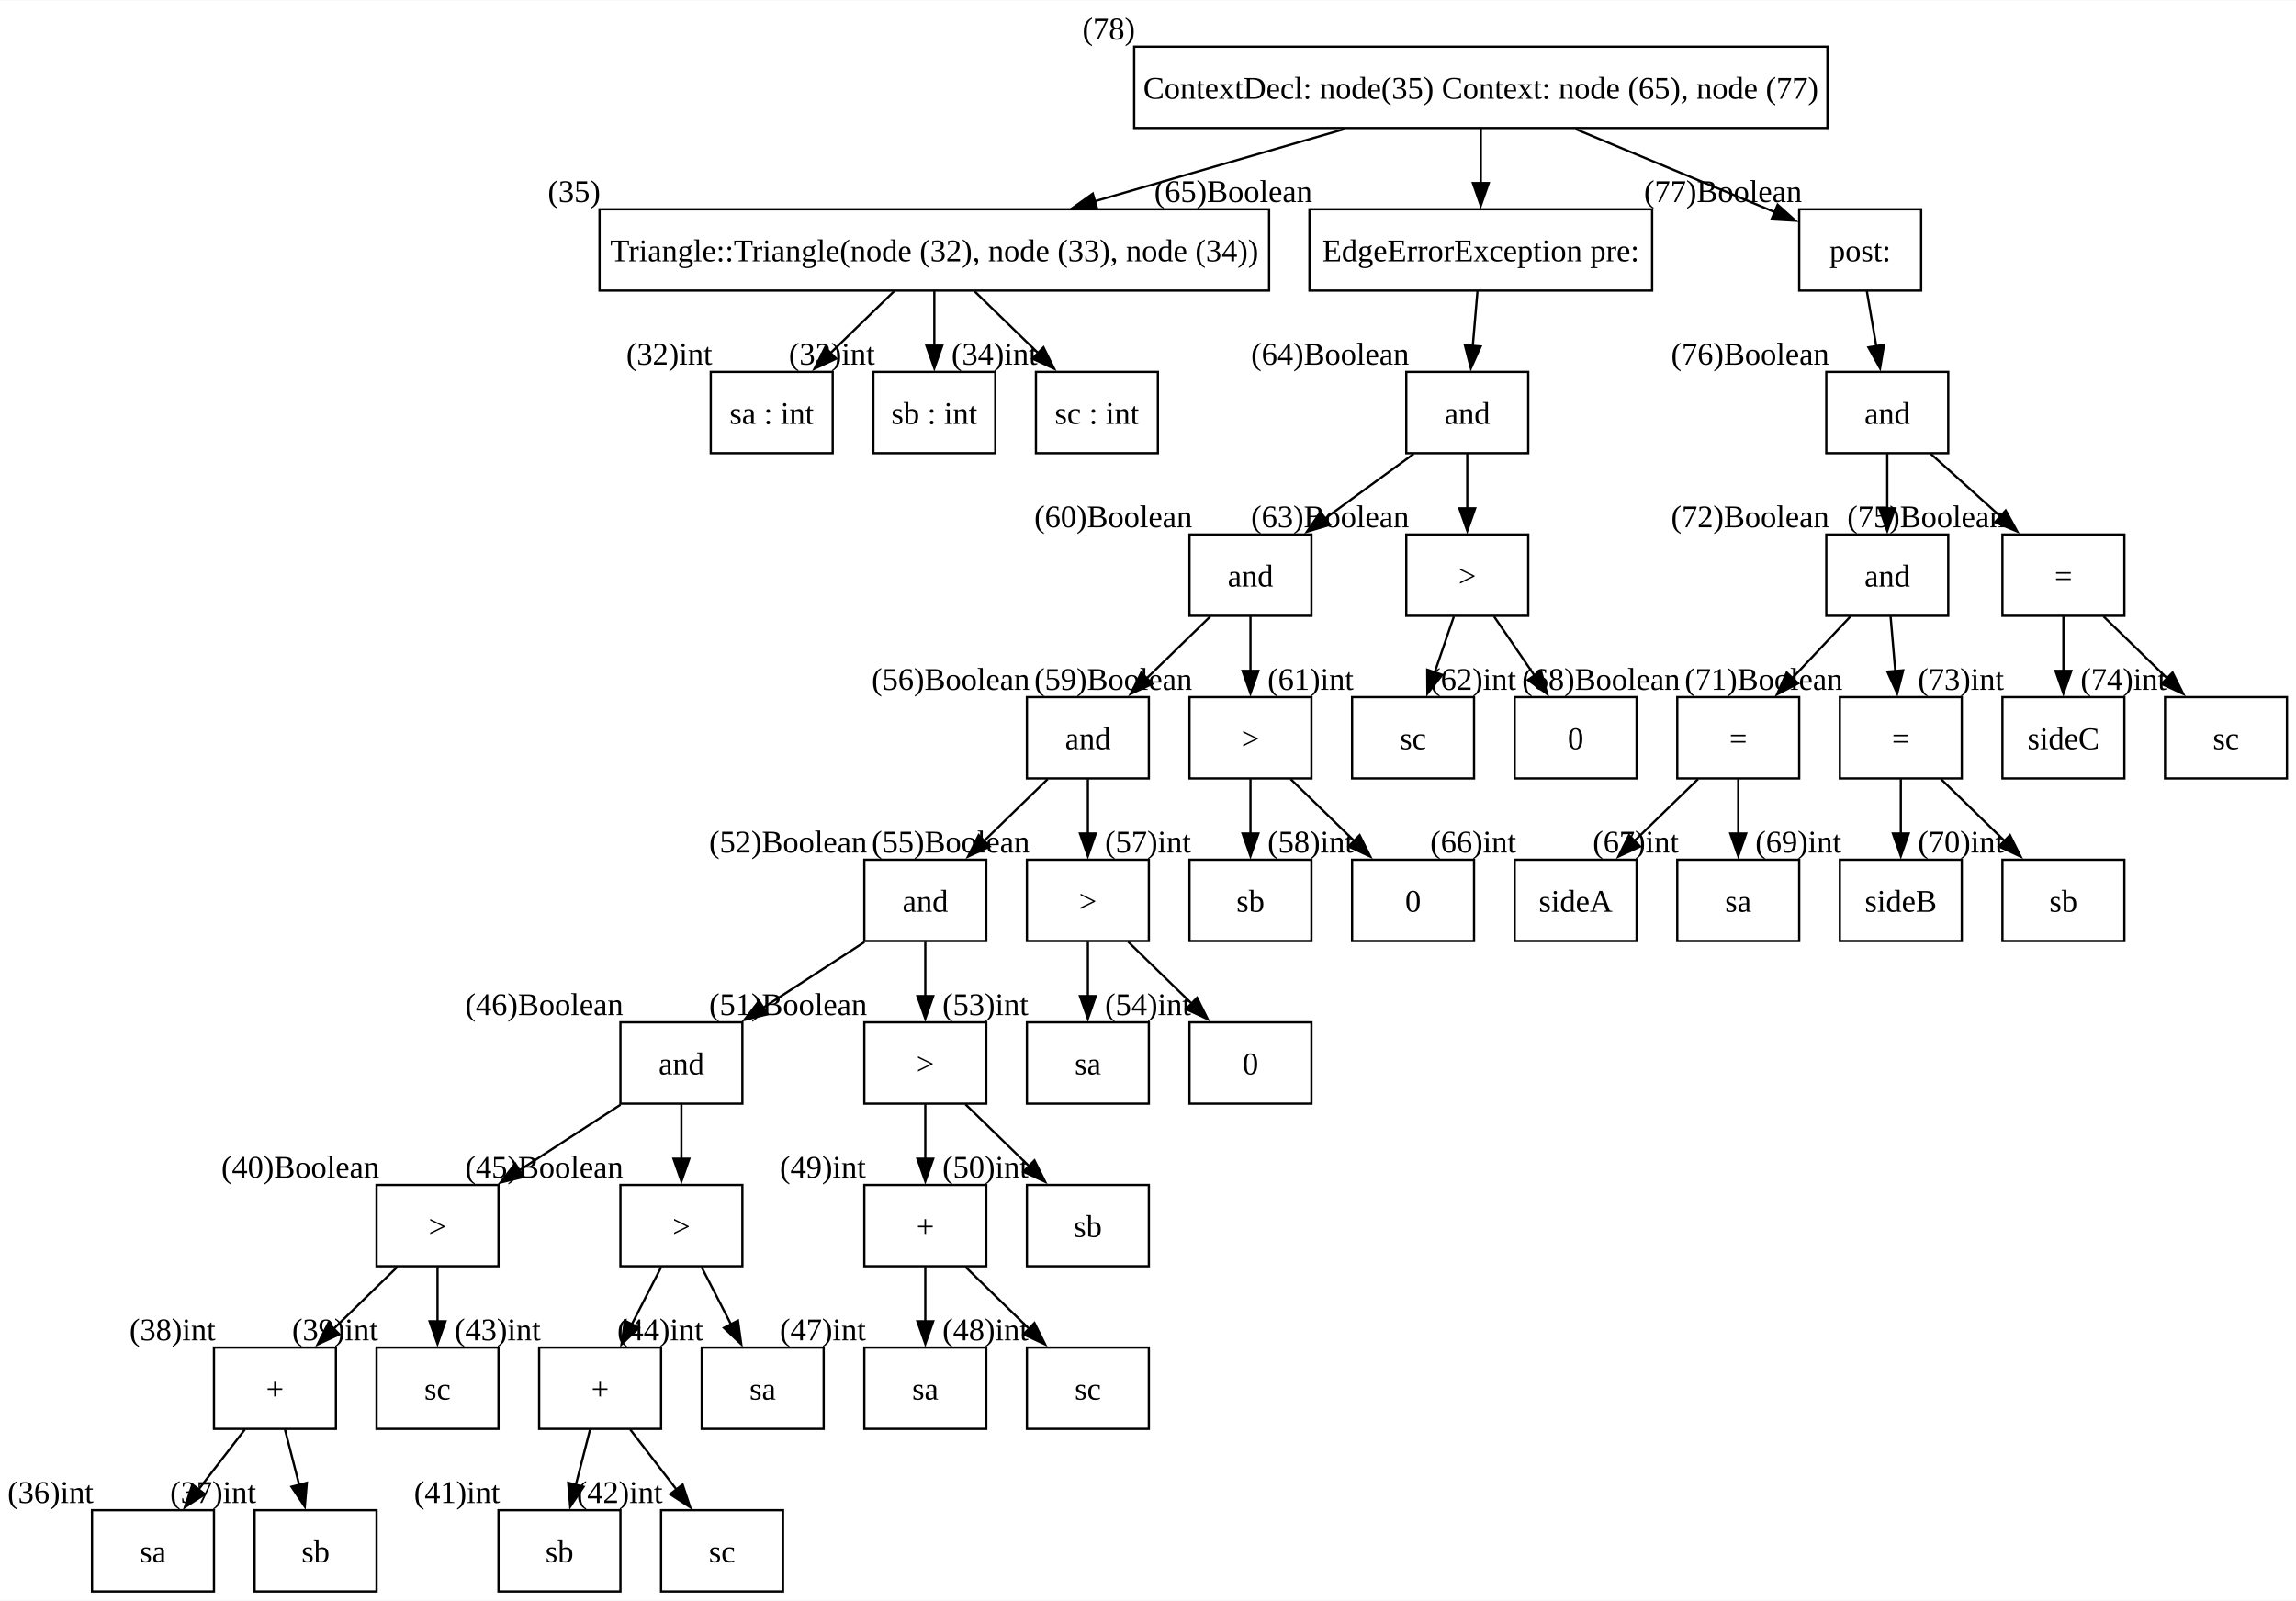
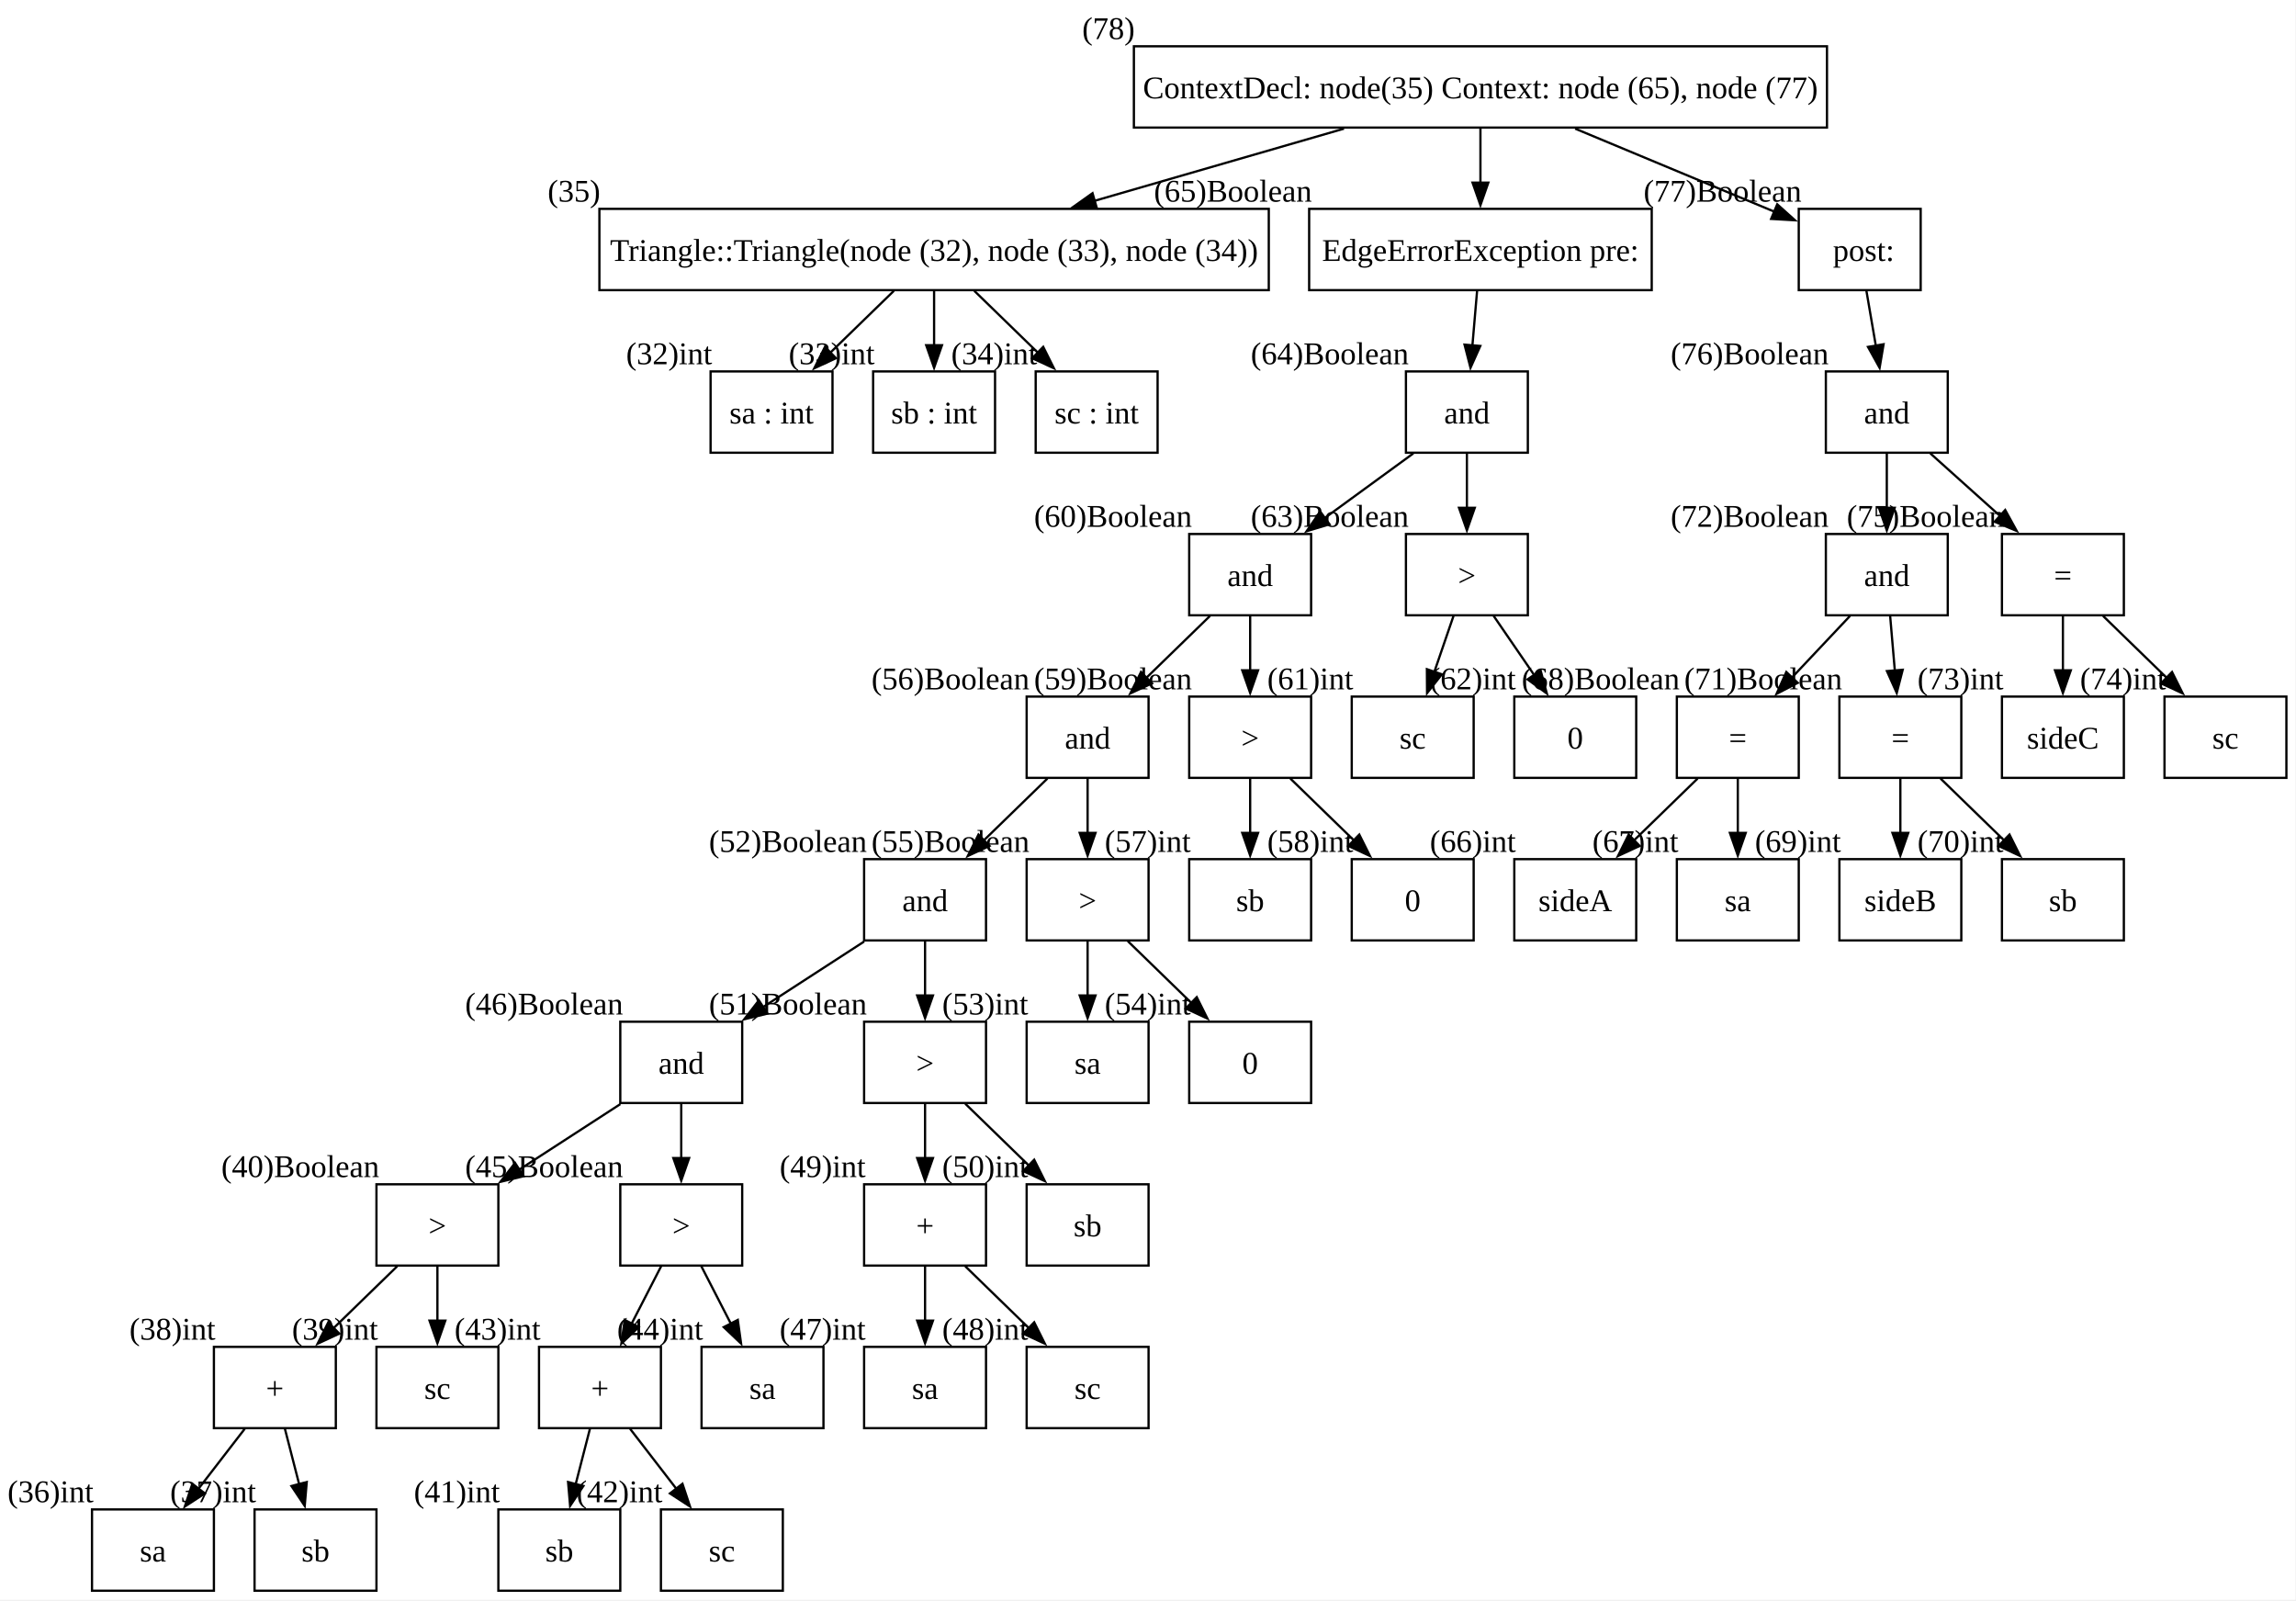
- <svg xmlns="http://www.w3.org/2000/svg" width="1017pt" height="709pt" viewBox="0.00 0.00 1016.75 708.50">
+ <svg xmlns="http://www.w3.org/2000/svg" width="1017pt" height="709pt" viewBox="0.00 0.00 1017.00 709.00">
  <g id="graph0" class="graph" transform="scale(1 1) rotate(0) translate(4 704.5)">
    <polygon fill="white" stroke="none" points="-4,4 -4,-704.5 1012.75,-704.5 1012.75,4 -4,4" />
    <g id="node1" class="node">
      <polygon fill="none" stroke="black" points="805.25,-684 498.25,-684 498.25,-648 805.25,-648 805.25,-684" />
-       <text text-anchor="middle" x="651.75" y="-660.95" font-family="Times New Roman,serif" font-size="14.00">ContextDecl: node(35) Context: node (65), node (77)</text>
-       <text text-anchor="middle" x="487" y="-687.2" font-family="Times New Roman,serif" font-size="14.00">(78)</text>
+       <text xml:space="preserve" text-anchor="middle" x="651.75" y="-660.95" font-family="Times New Roman,serif" font-size="14.00">ContextDecl: node(35) Context: node (65), node (77)</text>
+       <text xml:space="preserve" text-anchor="middle" x="487" y="-687.2" font-family="Times New Roman,serif" font-size="14.00">(78)</text>
    </g>
    <g id="node2" class="node">
      <polygon fill="none" stroke="black" points="558,-612 261.5,-612 261.5,-576 558,-576 558,-612" />
-       <text text-anchor="middle" x="409.75" y="-588.95" font-family="Times New Roman,serif" font-size="14.00">Triangle::Triangle(node (32), node (33), node (34))</text>
-       <text text-anchor="middle" x="250.25" y="-615.2" font-family="Times New Roman,serif" font-size="14.00">(35)</text>
+       <text xml:space="preserve" text-anchor="middle" x="409.75" y="-588.95" font-family="Times New Roman,serif" font-size="14.00">Triangle::Triangle(node (32), node (33), node (34))</text>
+       <text xml:space="preserve" text-anchor="middle" x="250.25" y="-615.2" font-family="Times New Roman,serif" font-size="14.00">(35)</text>
    </g>
    <g id="edge1" class="edge">
      <path fill="none" stroke="black" d="M591.31,-647.52C557.69,-637.79 515.66,-625.64 480.51,-615.47" />
      <polygon fill="black" stroke="black" points="481.87,-612.22 471.29,-612.8 479.93,-618.94 481.87,-612.22" />
    </g>
    <g id="node3" class="node">
      <polygon fill="none" stroke="black" points="727.62,-612 575.88,-612 575.88,-576 727.62,-576 727.62,-612" />
-       <text text-anchor="middle" x="651.75" y="-588.95" font-family="Times New Roman,serif" font-size="14.00">EdgeErrorException pre:</text>
-       <text text-anchor="middle" x="542.12" y="-615.2" font-family="Times New Roman,serif" font-size="14.00">(65)Boolean</text>
+       <text xml:space="preserve" text-anchor="middle" x="651.75" y="-588.95" font-family="Times New Roman,serif" font-size="14.00">EdgeErrorException pre:</text>
+       <text xml:space="preserve" text-anchor="middle" x="542.12" y="-615.2" font-family="Times New Roman,serif" font-size="14.00">(65)Boolean</text>
    </g>
    <g id="edge2" class="edge">
      <path fill="none" stroke="black" d="M651.75,-647.7C651.75,-640.41 651.75,-631.73 651.75,-623.54" />
      <polygon fill="black" stroke="black" points="655.25,-623.62 651.75,-613.62 648.25,-623.62 655.25,-623.62" />
    </g>
    <g id="node4" class="node">
      <polygon fill="none" stroke="black" points="846.75,-612 792.75,-612 792.75,-576 846.75,-576 846.75,-612" />
-       <text text-anchor="middle" x="819.75" y="-588.95" font-family="Times New Roman,serif" font-size="14.00"> post:</text>
-       <text text-anchor="middle" x="759" y="-615.2" font-family="Times New Roman,serif" font-size="14.00">(77)Boolean</text>
+       <text xml:space="preserve" text-anchor="middle" x="819.75" y="-588.95" font-family="Times New Roman,serif" font-size="14.00"> post:</text>
+       <text xml:space="preserve" text-anchor="middle" x="759" y="-615.2" font-family="Times New Roman,serif" font-size="14.00">(77)Boolean</text>
    </g>
    <g id="edge3" class="edge">
      <path fill="none" stroke="black" d="M693.71,-647.52C720.87,-636.2 755.94,-621.59 782.19,-610.65" />
      <polygon fill="black" stroke="black" points="783.21,-614.02 791.09,-606.94 780.51,-607.56 783.21,-614.02" />
    </g>
    <g id="node5" class="node">
      <polygon fill="none" stroke="black" points="364.75,-540 310.75,-540 310.75,-504 364.75,-504 364.75,-540" />
-       <text text-anchor="middle" x="337.75" y="-516.95" font-family="Times New Roman,serif" font-size="14.00">sa : int</text>
-       <text text-anchor="middle" x="292.38" y="-543.2" font-family="Times New Roman,serif" font-size="14.00">(32)int</text>
+       <text xml:space="preserve" text-anchor="middle" x="337.75" y="-516.95" font-family="Times New Roman,serif" font-size="14.00">sa : int</text>
+       <text xml:space="preserve" text-anchor="middle" x="292.38" y="-543.2" font-family="Times New Roman,serif" font-size="14.00">(32)int</text>
    </g>
    <g id="edge4" class="edge">
      <path fill="none" stroke="black" d="M391.95,-575.7C383.47,-567.45 373.16,-557.43 363.82,-548.35" />
      <polygon fill="black" stroke="black" points="366.29,-545.86 356.68,-541.4 361.41,-550.88 366.29,-545.86" />
    </g>
    <g id="node6" class="node">
      <polygon fill="none" stroke="black" points="436.75,-540 382.75,-540 382.75,-504 436.75,-504 436.75,-540" />
-       <text text-anchor="middle" x="409.75" y="-516.95" font-family="Times New Roman,serif" font-size="14.00">sb : int</text>
-       <text text-anchor="middle" x="364.38" y="-543.2" font-family="Times New Roman,serif" font-size="14.00">(33)int</text>
+       <text xml:space="preserve" text-anchor="middle" x="409.75" y="-516.95" font-family="Times New Roman,serif" font-size="14.00">sb : int</text>
+       <text xml:space="preserve" text-anchor="middle" x="364.38" y="-543.2" font-family="Times New Roman,serif" font-size="14.00">(33)int</text>
    </g>
    <g id="edge5" class="edge">
      <path fill="none" stroke="black" d="M409.75,-575.7C409.75,-568.41 409.75,-559.73 409.75,-551.54" />
      <polygon fill="black" stroke="black" points="413.25,-551.62 409.75,-541.62 406.25,-551.62 413.25,-551.62" />
    </g>
    <g id="node7" class="node">
      <polygon fill="none" stroke="black" points="508.75,-540 454.75,-540 454.75,-504 508.75,-504 508.75,-540" />
-       <text text-anchor="middle" x="481.75" y="-516.95" font-family="Times New Roman,serif" font-size="14.00">sc : int</text>
-       <text text-anchor="middle" x="436.38" y="-543.2" font-family="Times New Roman,serif" font-size="14.00">(34)int</text>
+       <text xml:space="preserve" text-anchor="middle" x="481.75" y="-516.95" font-family="Times New Roman,serif" font-size="14.00">sc : int</text>
+       <text xml:space="preserve" text-anchor="middle" x="436.38" y="-543.2" font-family="Times New Roman,serif" font-size="14.00">(34)int</text>
    </g>
    <g id="edge6" class="edge">
      <path fill="none" stroke="black" d="M427.55,-575.7C436.03,-567.45 446.34,-557.43 455.68,-548.35" />
      <polygon fill="black" stroke="black" points="458.09,-550.88 462.82,-541.4 453.21,-545.86 458.09,-550.88" />
    </g>
    <g id="node8" class="node">
      <polygon fill="none" stroke="black" points="672.75,-540 618.75,-540 618.75,-504 672.75,-504 672.75,-540" />
-       <text text-anchor="middle" x="645.75" y="-516.95" font-family="Times New Roman,serif" font-size="14.00">and</text>
-       <text text-anchor="middle" x="585" y="-543.2" font-family="Times New Roman,serif" font-size="14.00">(64)Boolean</text>
+       <text xml:space="preserve" text-anchor="middle" x="645.75" y="-516.95" font-family="Times New Roman,serif" font-size="14.00">and</text>
+       <text xml:space="preserve" text-anchor="middle" x="585" y="-543.2" font-family="Times New Roman,serif" font-size="14.00">(64)Boolean</text>
    </g>
    <g id="edge7" class="edge">
      <path fill="none" stroke="black" d="M650.27,-575.7C649.64,-568.41 648.9,-559.73 648.2,-551.54" />
      <polygon fill="black" stroke="black" points="651.69,-551.28 647.35,-541.61 644.71,-551.87 651.69,-551.28" />
    </g>
    <g id="node9" class="node">
      <polygon fill="none" stroke="black" points="858.75,-540 804.75,-540 804.75,-504 858.75,-504 858.75,-540" />
-       <text text-anchor="middle" x="831.75" y="-516.95" font-family="Times New Roman,serif" font-size="14.00">and</text>
-       <text text-anchor="middle" x="771" y="-543.2" font-family="Times New Roman,serif" font-size="14.00">(76)Boolean</text>
+       <text xml:space="preserve" text-anchor="middle" x="831.75" y="-516.95" font-family="Times New Roman,serif" font-size="14.00">and</text>
+       <text xml:space="preserve" text-anchor="middle" x="771" y="-543.2" font-family="Times New Roman,serif" font-size="14.00">(76)Boolean</text>
    </g>
    <g id="edge8" class="edge">
      <path fill="none" stroke="black" d="M822.72,-575.7C823.98,-568.32 825.49,-559.52 826.91,-551.25" />
      <polygon fill="black" stroke="black" points="830.32,-552.04 828.56,-541.6 823.42,-550.86 830.32,-552.04" />
    </g>
    <g id="node10" class="node">
      <polygon fill="none" stroke="black" points="576.75,-468 522.75,-468 522.75,-432 576.75,-432 576.75,-468" />
-       <text text-anchor="middle" x="549.75" y="-444.95" font-family="Times New Roman,serif" font-size="14.00">and</text>
-       <text text-anchor="middle" x="489" y="-471.2" font-family="Times New Roman,serif" font-size="14.00">(60)Boolean</text>
+       <text xml:space="preserve" text-anchor="middle" x="549.75" y="-444.95" font-family="Times New Roman,serif" font-size="14.00">and</text>
+       <text xml:space="preserve" text-anchor="middle" x="489" y="-471.2" font-family="Times New Roman,serif" font-size="14.00">(60)Boolean</text>
    </g>
    <g id="edge9" class="edge">
      <path fill="none" stroke="black" d="M622.02,-503.7C610.13,-495.03 595.56,-484.4 582.61,-474.96" />
      <polygon fill="black" stroke="black" points="584.91,-472.3 574.76,-469.24 580.78,-477.96 584.91,-472.3" />
    </g>
    <g id="node11" class="node">
      <polygon fill="none" stroke="black" points="672.75,-468 618.75,-468 618.75,-432 672.75,-432 672.75,-468" />
-       <text text-anchor="middle" x="645.75" y="-444.95" font-family="Times New Roman,serif" font-size="14.00">&gt;</text>
-       <text text-anchor="middle" x="585" y="-471.2" font-family="Times New Roman,serif" font-size="14.00">(63)Boolean</text>
+       <text xml:space="preserve" text-anchor="middle" x="645.75" y="-444.95" font-family="Times New Roman,serif" font-size="14.00">&gt;</text>
+       <text xml:space="preserve" text-anchor="middle" x="585" y="-471.2" font-family="Times New Roman,serif" font-size="14.00">(63)Boolean</text>
    </g>
    <g id="edge10" class="edge">
      <path fill="none" stroke="black" d="M645.75,-503.7C645.75,-496.41 645.75,-487.73 645.75,-479.54" />
      <polygon fill="black" stroke="black" points="649.25,-479.62 645.75,-469.62 642.25,-479.62 649.25,-479.62" />
    </g>
    <g id="node12" class="node">
      <polygon fill="none" stroke="black" points="858.75,-468 804.75,-468 804.75,-432 858.75,-432 858.75,-468" />
-       <text text-anchor="middle" x="831.75" y="-444.95" font-family="Times New Roman,serif" font-size="14.00">and</text>
-       <text text-anchor="middle" x="771" y="-471.2" font-family="Times New Roman,serif" font-size="14.00">(72)Boolean</text>
+       <text xml:space="preserve" text-anchor="middle" x="831.75" y="-444.95" font-family="Times New Roman,serif" font-size="14.00">and</text>
+       <text xml:space="preserve" text-anchor="middle" x="771" y="-471.2" font-family="Times New Roman,serif" font-size="14.00">(72)Boolean</text>
    </g>
    <g id="edge11" class="edge">
      <path fill="none" stroke="black" d="M831.75,-503.7C831.75,-496.41 831.75,-487.73 831.75,-479.54" />
      <polygon fill="black" stroke="black" points="835.25,-479.62 831.75,-469.62 828.25,-479.62 835.25,-479.62" />
    </g>
    <g id="node13" class="node">
      <polygon fill="none" stroke="black" points="936.75,-468 882.75,-468 882.75,-432 936.75,-432 936.75,-468" />
-       <text text-anchor="middle" x="909.75" y="-444.95" font-family="Times New Roman,serif" font-size="14.00">=</text>
-       <text text-anchor="middle" x="849" y="-471.2" font-family="Times New Roman,serif" font-size="14.00">(75)Boolean</text>
+       <text xml:space="preserve" text-anchor="middle" x="909.75" y="-444.95" font-family="Times New Roman,serif" font-size="14.00">=</text>
+       <text xml:space="preserve" text-anchor="middle" x="849" y="-471.2" font-family="Times New Roman,serif" font-size="14.00">(75)Boolean</text>
    </g>
    <g id="edge12" class="edge">
      <path fill="none" stroke="black" d="M851.03,-503.7C860.41,-495.28 871.84,-485.02 882.13,-475.79" />
      <polygon fill="black" stroke="black" points="884.19,-478.64 889.29,-469.36 879.51,-473.43 884.19,-478.64" />
    </g>
    <g id="node14" class="node">
      <polygon fill="none" stroke="black" points="504.75,-396 450.75,-396 450.75,-360 504.75,-360 504.75,-396" />
-       <text text-anchor="middle" x="477.75" y="-372.95" font-family="Times New Roman,serif" font-size="14.00">and</text>
-       <text text-anchor="middle" x="417" y="-399.2" font-family="Times New Roman,serif" font-size="14.00">(56)Boolean</text>
+       <text xml:space="preserve" text-anchor="middle" x="477.75" y="-372.95" font-family="Times New Roman,serif" font-size="14.00">and</text>
+       <text xml:space="preserve" text-anchor="middle" x="417" y="-399.2" font-family="Times New Roman,serif" font-size="14.00">(56)Boolean</text>
    </g>
    <g id="edge13" class="edge">
      <path fill="none" stroke="black" d="M531.95,-431.7C523.47,-423.45 513.16,-413.43 503.82,-404.35" />
      <polygon fill="black" stroke="black" points="506.29,-401.86 496.68,-397.4 501.41,-406.88 506.29,-401.86" />
    </g>
    <g id="node15" class="node">
      <polygon fill="none" stroke="black" points="576.75,-396 522.75,-396 522.75,-360 576.75,-360 576.75,-396" />
-       <text text-anchor="middle" x="549.75" y="-372.95" font-family="Times New Roman,serif" font-size="14.00">&gt;</text>
-       <text text-anchor="middle" x="489" y="-399.2" font-family="Times New Roman,serif" font-size="14.00">(59)Boolean</text>
+       <text xml:space="preserve" text-anchor="middle" x="549.75" y="-372.95" font-family="Times New Roman,serif" font-size="14.00">&gt;</text>
+       <text xml:space="preserve" text-anchor="middle" x="489" y="-399.2" font-family="Times New Roman,serif" font-size="14.00">(59)Boolean</text>
    </g>
    <g id="edge14" class="edge">
      <path fill="none" stroke="black" d="M549.75,-431.7C549.75,-424.41 549.75,-415.73 549.75,-407.54" />
      <polygon fill="black" stroke="black" points="553.25,-407.62 549.75,-397.62 546.25,-407.62 553.25,-407.62" />
    </g>
    <g id="node16" class="node">
      <polygon fill="none" stroke="black" points="648.75,-396 594.75,-396 594.75,-360 648.75,-360 648.75,-396" />
-       <text text-anchor="middle" x="621.75" y="-372.95" font-family="Times New Roman,serif" font-size="14.00">sc</text>
-       <text text-anchor="middle" x="576.38" y="-399.2" font-family="Times New Roman,serif" font-size="14.00">(61)int</text>
+       <text xml:space="preserve" text-anchor="middle" x="621.75" y="-372.95" font-family="Times New Roman,serif" font-size="14.00">sc</text>
+       <text xml:space="preserve" text-anchor="middle" x="576.38" y="-399.2" font-family="Times New Roman,serif" font-size="14.00">(61)int</text>
    </g>
    <g id="edge15" class="edge">
      <path fill="none" stroke="black" d="M639.82,-431.7C637.26,-424.24 634.2,-415.32 631.34,-406.97" />
      <polygon fill="black" stroke="black" points="634.66,-405.86 628.11,-397.54 628.04,-408.13 634.66,-405.86" />
    </g>
    <g id="node17" class="node">
      <polygon fill="none" stroke="black" points="720.75,-396 666.75,-396 666.75,-360 720.75,-360 720.75,-396" />
-       <text text-anchor="middle" x="693.75" y="-372.95" font-family="Times New Roman,serif" font-size="14.00">0</text>
-       <text text-anchor="middle" x="648.38" y="-399.2" font-family="Times New Roman,serif" font-size="14.00">(62)int</text>
+       <text xml:space="preserve" text-anchor="middle" x="693.75" y="-372.95" font-family="Times New Roman,serif" font-size="14.00">0</text>
+       <text xml:space="preserve" text-anchor="middle" x="648.38" y="-399.2" font-family="Times New Roman,serif" font-size="14.00">(62)int</text>
    </g>
    <g id="edge16" class="edge">
      <path fill="none" stroke="black" d="M657.62,-431.7C663.02,-423.81 669.54,-414.3 675.55,-405.55" />
      <polygon fill="black" stroke="black" points="678.4,-407.58 681.17,-397.35 672.62,-403.62 678.4,-407.58" />
    </g>
    <g id="node18" class="node">
      <polygon fill="none" stroke="black" points="792.75,-396 738.75,-396 738.75,-360 792.75,-360 792.75,-396" />
-       <text text-anchor="middle" x="765.75" y="-372.95" font-family="Times New Roman,serif" font-size="14.00">=</text>
-       <text text-anchor="middle" x="705" y="-399.2" font-family="Times New Roman,serif" font-size="14.00">(68)Boolean</text>
+       <text xml:space="preserve" text-anchor="middle" x="765.75" y="-372.95" font-family="Times New Roman,serif" font-size="14.00">=</text>
+       <text xml:space="preserve" text-anchor="middle" x="705" y="-399.2" font-family="Times New Roman,serif" font-size="14.00">(68)Boolean</text>
    </g>
    <g id="edge17" class="edge">
      <path fill="none" stroke="black" d="M815.44,-431.7C807.68,-423.47 798.26,-413.48 789.72,-404.42" />
      <polygon fill="black" stroke="black" points="792.32,-402.08 782.92,-397.21 787.23,-406.88 792.32,-402.08" />
    </g>
    <g id="node19" class="node">
      <polygon fill="none" stroke="black" points="864.75,-396 810.75,-396 810.75,-360 864.75,-360 864.75,-396" />
-       <text text-anchor="middle" x="837.75" y="-372.95" font-family="Times New Roman,serif" font-size="14.00">=</text>
-       <text text-anchor="middle" x="777" y="-399.2" font-family="Times New Roman,serif" font-size="14.00">(71)Boolean</text>
+       <text xml:space="preserve" text-anchor="middle" x="837.75" y="-372.95" font-family="Times New Roman,serif" font-size="14.00">=</text>
+       <text xml:space="preserve" text-anchor="middle" x="777" y="-399.2" font-family="Times New Roman,serif" font-size="14.00">(71)Boolean</text>
    </g>
    <g id="edge18" class="edge">
      <path fill="none" stroke="black" d="M833.23,-431.7C833.86,-424.41 834.6,-415.73 835.3,-407.54" />
      <polygon fill="black" stroke="black" points="838.79,-407.87 836.15,-397.61 831.81,-407.28 838.79,-407.87" />
    </g>
    <g id="node20" class="node">
      <polygon fill="none" stroke="black" points="936.75,-396 882.75,-396 882.75,-360 936.75,-360 936.75,-396" />
-       <text text-anchor="middle" x="909.75" y="-372.95" font-family="Times New Roman,serif" font-size="14.00">sideC</text>
-       <text text-anchor="middle" x="864.38" y="-399.2" font-family="Times New Roman,serif" font-size="14.00">(73)int</text>
+       <text xml:space="preserve" text-anchor="middle" x="909.75" y="-372.95" font-family="Times New Roman,serif" font-size="14.00">sideC</text>
+       <text xml:space="preserve" text-anchor="middle" x="864.38" y="-399.2" font-family="Times New Roman,serif" font-size="14.00">(73)int</text>
    </g>
    <g id="edge19" class="edge">
      <path fill="none" stroke="black" d="M909.75,-431.7C909.75,-424.41 909.75,-415.73 909.75,-407.54" />
      <polygon fill="black" stroke="black" points="913.25,-407.62 909.75,-397.62 906.25,-407.62 913.25,-407.62" />
    </g>
    <g id="node21" class="node">
      <polygon fill="none" stroke="black" points="1008.75,-396 954.75,-396 954.75,-360 1008.75,-360 1008.75,-396" />
-       <text text-anchor="middle" x="981.75" y="-372.95" font-family="Times New Roman,serif" font-size="14.00">sc</text>
-       <text text-anchor="middle" x="936.38" y="-399.2" font-family="Times New Roman,serif" font-size="14.00">(74)int</text>
+       <text xml:space="preserve" text-anchor="middle" x="981.75" y="-372.95" font-family="Times New Roman,serif" font-size="14.00">sc</text>
+       <text xml:space="preserve" text-anchor="middle" x="936.38" y="-399.2" font-family="Times New Roman,serif" font-size="14.00">(74)int</text>
    </g>
    <g id="edge20" class="edge">
      <path fill="none" stroke="black" d="M927.55,-431.7C936.03,-423.45 946.34,-413.43 955.68,-404.35" />
      <polygon fill="black" stroke="black" points="958.09,-406.88 962.82,-397.4 953.21,-401.86 958.09,-406.88" />
    </g>
    <g id="node22" class="node">
      <polygon fill="none" stroke="black" points="432.75,-324 378.75,-324 378.75,-288 432.75,-288 432.75,-324" />
-       <text text-anchor="middle" x="405.75" y="-300.95" font-family="Times New Roman,serif" font-size="14.00">and</text>
-       <text text-anchor="middle" x="345" y="-327.2" font-family="Times New Roman,serif" font-size="14.00">(52)Boolean</text>
+       <text xml:space="preserve" text-anchor="middle" x="405.75" y="-300.95" font-family="Times New Roman,serif" font-size="14.00">and</text>
+       <text xml:space="preserve" text-anchor="middle" x="345" y="-327.2" font-family="Times New Roman,serif" font-size="14.00">(52)Boolean</text>
    </g>
    <g id="edge21" class="edge">
      <path fill="none" stroke="black" d="M459.95,-359.7C451.47,-351.45 441.16,-341.43 431.82,-332.35" />
      <polygon fill="black" stroke="black" points="434.29,-329.86 424.68,-325.4 429.41,-334.88 434.29,-329.86" />
    </g>
    <g id="node23" class="node">
      <polygon fill="none" stroke="black" points="504.75,-324 450.75,-324 450.75,-288 504.75,-288 504.75,-324" />
-       <text text-anchor="middle" x="477.75" y="-300.95" font-family="Times New Roman,serif" font-size="14.00">&gt;</text>
-       <text text-anchor="middle" x="417" y="-327.2" font-family="Times New Roman,serif" font-size="14.00">(55)Boolean</text>
+       <text xml:space="preserve" text-anchor="middle" x="477.75" y="-300.95" font-family="Times New Roman,serif" font-size="14.00">&gt;</text>
+       <text xml:space="preserve" text-anchor="middle" x="417" y="-327.2" font-family="Times New Roman,serif" font-size="14.00">(55)Boolean</text>
    </g>
    <g id="edge22" class="edge">
      <path fill="none" stroke="black" d="M477.75,-359.7C477.75,-352.41 477.75,-343.73 477.75,-335.54" />
      <polygon fill="black" stroke="black" points="481.25,-335.62 477.75,-325.62 474.25,-335.62 481.25,-335.62" />
    </g>
    <g id="node24" class="node">
      <polygon fill="none" stroke="black" points="576.75,-324 522.75,-324 522.75,-288 576.75,-288 576.75,-324" />
-       <text text-anchor="middle" x="549.75" y="-300.95" font-family="Times New Roman,serif" font-size="14.00">sb</text>
-       <text text-anchor="middle" x="504.38" y="-327.2" font-family="Times New Roman,serif" font-size="14.00">(57)int</text>
+       <text xml:space="preserve" text-anchor="middle" x="549.75" y="-300.95" font-family="Times New Roman,serif" font-size="14.00">sb</text>
+       <text xml:space="preserve" text-anchor="middle" x="504.38" y="-327.2" font-family="Times New Roman,serif" font-size="14.00">(57)int</text>
    </g>
    <g id="edge23" class="edge">
      <path fill="none" stroke="black" d="M549.75,-359.7C549.75,-352.41 549.75,-343.73 549.75,-335.54" />
      <polygon fill="black" stroke="black" points="553.25,-335.62 549.75,-325.62 546.25,-335.62 553.25,-335.62" />
    </g>
    <g id="node25" class="node">
      <polygon fill="none" stroke="black" points="648.75,-324 594.75,-324 594.75,-288 648.75,-288 648.75,-324" />
-       <text text-anchor="middle" x="621.75" y="-300.95" font-family="Times New Roman,serif" font-size="14.00">0</text>
-       <text text-anchor="middle" x="576.38" y="-327.2" font-family="Times New Roman,serif" font-size="14.00">(58)int</text>
+       <text xml:space="preserve" text-anchor="middle" x="621.75" y="-300.95" font-family="Times New Roman,serif" font-size="14.00">0</text>
+       <text xml:space="preserve" text-anchor="middle" x="576.38" y="-327.2" font-family="Times New Roman,serif" font-size="14.00">(58)int</text>
    </g>
    <g id="edge24" class="edge">
      <path fill="none" stroke="black" d="M567.55,-359.7C576.03,-351.45 586.34,-341.43 595.68,-332.35" />
      <polygon fill="black" stroke="black" points="598.09,-334.88 602.82,-325.4 593.21,-329.86 598.09,-334.88" />
    </g>
    <g id="node26" class="node">
      <polygon fill="none" stroke="black" points="720.75,-324 666.75,-324 666.75,-288 720.75,-288 720.75,-324" />
-       <text text-anchor="middle" x="693.75" y="-300.95" font-family="Times New Roman,serif" font-size="14.00">sideA</text>
-       <text text-anchor="middle" x="648.38" y="-327.2" font-family="Times New Roman,serif" font-size="14.00">(66)int</text>
+       <text xml:space="preserve" text-anchor="middle" x="693.75" y="-300.95" font-family="Times New Roman,serif" font-size="14.00">sideA</text>
+       <text xml:space="preserve" text-anchor="middle" x="648.38" y="-327.2" font-family="Times New Roman,serif" font-size="14.00">(66)int</text>
    </g>
    <g id="edge25" class="edge">
      <path fill="none" stroke="black" d="M747.95,-359.7C739.47,-351.45 729.16,-341.43 719.82,-332.35" />
      <polygon fill="black" stroke="black" points="722.29,-329.86 712.68,-325.4 717.41,-334.88 722.29,-329.86" />
    </g>
    <g id="node27" class="node">
      <polygon fill="none" stroke="black" points="792.75,-324 738.75,-324 738.75,-288 792.75,-288 792.75,-324" />
-       <text text-anchor="middle" x="765.75" y="-300.95" font-family="Times New Roman,serif" font-size="14.00">sa</text>
-       <text text-anchor="middle" x="720.38" y="-327.2" font-family="Times New Roman,serif" font-size="14.00">(67)int</text>
+       <text xml:space="preserve" text-anchor="middle" x="765.75" y="-300.95" font-family="Times New Roman,serif" font-size="14.00">sa</text>
+       <text xml:space="preserve" text-anchor="middle" x="720.38" y="-327.2" font-family="Times New Roman,serif" font-size="14.00">(67)int</text>
    </g>
    <g id="edge26" class="edge">
      <path fill="none" stroke="black" d="M765.75,-359.7C765.75,-352.41 765.75,-343.73 765.75,-335.54" />
      <polygon fill="black" stroke="black" points="769.25,-335.62 765.75,-325.62 762.25,-335.62 769.25,-335.62" />
    </g>
    <g id="node28" class="node">
      <polygon fill="none" stroke="black" points="864.75,-324 810.75,-324 810.75,-288 864.75,-288 864.75,-324" />
-       <text text-anchor="middle" x="837.75" y="-300.95" font-family="Times New Roman,serif" font-size="14.00">sideB</text>
-       <text text-anchor="middle" x="792.38" y="-327.2" font-family="Times New Roman,serif" font-size="14.00">(69)int</text>
+       <text xml:space="preserve" text-anchor="middle" x="837.75" y="-300.95" font-family="Times New Roman,serif" font-size="14.00">sideB</text>
+       <text xml:space="preserve" text-anchor="middle" x="792.38" y="-327.2" font-family="Times New Roman,serif" font-size="14.00">(69)int</text>
    </g>
    <g id="edge27" class="edge">
      <path fill="none" stroke="black" d="M837.75,-359.7C837.75,-352.41 837.75,-343.73 837.75,-335.54" />
      <polygon fill="black" stroke="black" points="841.25,-335.62 837.75,-325.62 834.25,-335.62 841.25,-335.62" />
    </g>
    <g id="node29" class="node">
      <polygon fill="none" stroke="black" points="936.75,-324 882.75,-324 882.75,-288 936.75,-288 936.75,-324" />
-       <text text-anchor="middle" x="909.75" y="-300.95" font-family="Times New Roman,serif" font-size="14.00">sb</text>
-       <text text-anchor="middle" x="864.38" y="-327.2" font-family="Times New Roman,serif" font-size="14.00">(70)int</text>
+       <text xml:space="preserve" text-anchor="middle" x="909.75" y="-300.95" font-family="Times New Roman,serif" font-size="14.00">sb</text>
+       <text xml:space="preserve" text-anchor="middle" x="864.38" y="-327.2" font-family="Times New Roman,serif" font-size="14.00">(70)int</text>
    </g>
    <g id="edge28" class="edge">
      <path fill="none" stroke="black" d="M855.55,-359.7C864.03,-351.45 874.34,-341.43 883.68,-332.35" />
      <polygon fill="black" stroke="black" points="886.09,-334.88 890.82,-325.4 881.21,-329.86 886.09,-334.88" />
    </g>
    <g id="node30" class="node">
      <polygon fill="none" stroke="black" points="324.75,-252 270.75,-252 270.75,-216 324.75,-216 324.75,-252" />
-       <text text-anchor="middle" x="297.75" y="-228.95" font-family="Times New Roman,serif" font-size="14.00">and</text>
-       <text text-anchor="middle" x="237" y="-255.2" font-family="Times New Roman,serif" font-size="14.00">(46)Boolean</text>
+       <text xml:space="preserve" text-anchor="middle" x="297.75" y="-228.95" font-family="Times New Roman,serif" font-size="14.00">and</text>
+       <text xml:space="preserve" text-anchor="middle" x="237" y="-255.2" font-family="Times New Roman,serif" font-size="14.00">(46)Boolean</text>
    </g>
    <g id="edge29" class="edge">
      <path fill="none" stroke="black" d="M378.78,-287.52C365.14,-278.68 348.41,-267.84 333.7,-258.3" />
      <polygon fill="black" stroke="black" points="335.95,-255.59 325.65,-253.08 332.14,-261.46 335.95,-255.59" />
    </g>
    <g id="node31" class="node">
      <polygon fill="none" stroke="black" points="432.75,-252 378.75,-252 378.75,-216 432.75,-216 432.75,-252" />
-       <text text-anchor="middle" x="405.75" y="-228.95" font-family="Times New Roman,serif" font-size="14.00">&gt;</text>
-       <text text-anchor="middle" x="345" y="-255.2" font-family="Times New Roman,serif" font-size="14.00">(51)Boolean</text>
+       <text xml:space="preserve" text-anchor="middle" x="405.75" y="-228.95" font-family="Times New Roman,serif" font-size="14.00">&gt;</text>
+       <text xml:space="preserve" text-anchor="middle" x="345" y="-255.2" font-family="Times New Roman,serif" font-size="14.00">(51)Boolean</text>
    </g>
    <g id="edge30" class="edge">
      <path fill="none" stroke="black" d="M405.75,-287.7C405.75,-280.41 405.75,-271.73 405.75,-263.54" />
      <polygon fill="black" stroke="black" points="409.25,-263.62 405.75,-253.62 402.25,-263.62 409.25,-263.62" />
    </g>
    <g id="node32" class="node">
      <polygon fill="none" stroke="black" points="504.75,-252 450.75,-252 450.75,-216 504.75,-216 504.75,-252" />
-       <text text-anchor="middle" x="477.75" y="-228.95" font-family="Times New Roman,serif" font-size="14.00">sa</text>
-       <text text-anchor="middle" x="432.38" y="-255.2" font-family="Times New Roman,serif" font-size="14.00">(53)int</text>
+       <text xml:space="preserve" text-anchor="middle" x="477.75" y="-228.95" font-family="Times New Roman,serif" font-size="14.00">sa</text>
+       <text xml:space="preserve" text-anchor="middle" x="432.38" y="-255.2" font-family="Times New Roman,serif" font-size="14.00">(53)int</text>
    </g>
    <g id="edge31" class="edge">
      <path fill="none" stroke="black" d="M477.75,-287.7C477.75,-280.41 477.75,-271.73 477.75,-263.54" />
      <polygon fill="black" stroke="black" points="481.25,-263.62 477.75,-253.62 474.25,-263.62 481.25,-263.62" />
    </g>
    <g id="node33" class="node">
      <polygon fill="none" stroke="black" points="576.75,-252 522.75,-252 522.75,-216 576.75,-216 576.75,-252" />
-       <text text-anchor="middle" x="549.75" y="-228.95" font-family="Times New Roman,serif" font-size="14.00">0</text>
-       <text text-anchor="middle" x="504.38" y="-255.2" font-family="Times New Roman,serif" font-size="14.00">(54)int</text>
+       <text xml:space="preserve" text-anchor="middle" x="549.75" y="-228.95" font-family="Times New Roman,serif" font-size="14.00">0</text>
+       <text xml:space="preserve" text-anchor="middle" x="504.38" y="-255.2" font-family="Times New Roman,serif" font-size="14.00">(54)int</text>
    </g>
    <g id="edge32" class="edge">
      <path fill="none" stroke="black" d="M495.55,-287.7C504.03,-279.45 514.34,-269.43 523.68,-260.35" />
      <polygon fill="black" stroke="black" points="526.09,-262.88 530.82,-253.4 521.21,-257.86 526.09,-262.88" />
    </g>
    <g id="node34" class="node">
      <polygon fill="none" stroke="black" points="216.75,-180 162.75,-180 162.75,-144 216.75,-144 216.75,-180" />
-       <text text-anchor="middle" x="189.75" y="-156.95" font-family="Times New Roman,serif" font-size="14.00">&gt;</text>
-       <text text-anchor="middle" x="129" y="-183.2" font-family="Times New Roman,serif" font-size="14.00">(40)Boolean</text>
+       <text xml:space="preserve" text-anchor="middle" x="189.75" y="-156.95" font-family="Times New Roman,serif" font-size="14.00">&gt;</text>
+       <text xml:space="preserve" text-anchor="middle" x="129" y="-183.2" font-family="Times New Roman,serif" font-size="14.00">(40)Boolean</text>
    </g>
    <g id="edge33" class="edge">
      <path fill="none" stroke="black" d="M270.78,-215.52C257.14,-206.68 240.41,-195.84 225.7,-186.3" />
      <polygon fill="black" stroke="black" points="227.95,-183.59 217.65,-181.08 224.14,-189.46 227.95,-183.59" />
    </g>
    <g id="node35" class="node">
      <polygon fill="none" stroke="black" points="324.75,-180 270.75,-180 270.75,-144 324.75,-144 324.75,-180" />
-       <text text-anchor="middle" x="297.75" y="-156.95" font-family="Times New Roman,serif" font-size="14.00">&gt;</text>
-       <text text-anchor="middle" x="237" y="-183.2" font-family="Times New Roman,serif" font-size="14.00">(45)Boolean</text>
+       <text xml:space="preserve" text-anchor="middle" x="297.75" y="-156.95" font-family="Times New Roman,serif" font-size="14.00">&gt;</text>
+       <text xml:space="preserve" text-anchor="middle" x="237" y="-183.2" font-family="Times New Roman,serif" font-size="14.00">(45)Boolean</text>
    </g>
    <g id="edge34" class="edge">
      <path fill="none" stroke="black" d="M297.75,-215.7C297.75,-208.41 297.75,-199.73 297.75,-191.54" />
      <polygon fill="black" stroke="black" points="301.25,-191.62 297.75,-181.62 294.25,-191.62 301.25,-191.62" />
    </g>
    <g id="node36" class="node">
      <polygon fill="none" stroke="black" points="432.75,-180 378.75,-180 378.75,-144 432.75,-144 432.75,-180" />
-       <text text-anchor="middle" x="405.75" y="-156.95" font-family="Times New Roman,serif" font-size="14.00">+</text>
-       <text text-anchor="middle" x="360.38" y="-183.2" font-family="Times New Roman,serif" font-size="14.00">(49)int</text>
+       <text xml:space="preserve" text-anchor="middle" x="405.75" y="-156.95" font-family="Times New Roman,serif" font-size="14.00">+</text>
+       <text xml:space="preserve" text-anchor="middle" x="360.38" y="-183.2" font-family="Times New Roman,serif" font-size="14.00">(49)int</text>
    </g>
    <g id="edge35" class="edge">
      <path fill="none" stroke="black" d="M405.75,-215.7C405.75,-208.41 405.75,-199.73 405.75,-191.54" />
      <polygon fill="black" stroke="black" points="409.25,-191.62 405.75,-181.62 402.25,-191.62 409.25,-191.62" />
    </g>
    <g id="node37" class="node">
      <polygon fill="none" stroke="black" points="504.75,-180 450.75,-180 450.75,-144 504.75,-144 504.75,-180" />
-       <text text-anchor="middle" x="477.75" y="-156.95" font-family="Times New Roman,serif" font-size="14.00">sb</text>
-       <text text-anchor="middle" x="432.38" y="-183.2" font-family="Times New Roman,serif" font-size="14.00">(50)int</text>
+       <text xml:space="preserve" text-anchor="middle" x="477.75" y="-156.95" font-family="Times New Roman,serif" font-size="14.00">sb</text>
+       <text xml:space="preserve" text-anchor="middle" x="432.38" y="-183.2" font-family="Times New Roman,serif" font-size="14.00">(50)int</text>
    </g>
    <g id="edge36" class="edge">
      <path fill="none" stroke="black" d="M423.55,-215.7C432.03,-207.45 442.34,-197.43 451.68,-188.35" />
      <polygon fill="black" stroke="black" points="454.09,-190.88 458.82,-181.4 449.21,-185.86 454.09,-190.88" />
    </g>
    <g id="node38" class="node">
      <polygon fill="none" stroke="black" points="144.75,-108 90.75,-108 90.75,-72 144.75,-72 144.75,-108" />
-       <text text-anchor="middle" x="117.75" y="-84.95" font-family="Times New Roman,serif" font-size="14.00">+</text>
-       <text text-anchor="middle" x="72.38" y="-111.2" font-family="Times New Roman,serif" font-size="14.00">(38)int</text>
+       <text xml:space="preserve" text-anchor="middle" x="117.75" y="-84.95" font-family="Times New Roman,serif" font-size="14.00">+</text>
+       <text xml:space="preserve" text-anchor="middle" x="72.38" y="-111.2" font-family="Times New Roman,serif" font-size="14.00">(38)int</text>
    </g>
    <g id="edge37" class="edge">
      <path fill="none" stroke="black" d="M171.95,-143.7C163.47,-135.45 153.16,-125.43 143.82,-116.35" />
      <polygon fill="black" stroke="black" points="146.29,-113.86 136.68,-109.4 141.41,-118.88 146.29,-113.86" />
    </g>
    <g id="node39" class="node">
      <polygon fill="none" stroke="black" points="216.75,-108 162.75,-108 162.75,-72 216.75,-72 216.75,-108" />
-       <text text-anchor="middle" x="189.75" y="-84.95" font-family="Times New Roman,serif" font-size="14.00">sc</text>
-       <text text-anchor="middle" x="144.38" y="-111.2" font-family="Times New Roman,serif" font-size="14.00">(39)int</text>
+       <text xml:space="preserve" text-anchor="middle" x="189.75" y="-84.95" font-family="Times New Roman,serif" font-size="14.00">sc</text>
+       <text xml:space="preserve" text-anchor="middle" x="144.38" y="-111.2" font-family="Times New Roman,serif" font-size="14.00">(39)int</text>
    </g>
    <g id="edge38" class="edge">
      <path fill="none" stroke="black" d="M189.75,-143.7C189.75,-136.41 189.75,-127.73 189.75,-119.54" />
      <polygon fill="black" stroke="black" points="193.25,-119.62 189.75,-109.62 186.25,-119.62 193.25,-119.62" />
    </g>
    <g id="node40" class="node">
      <polygon fill="none" stroke="black" points="288.75,-108 234.75,-108 234.75,-72 288.75,-72 288.75,-108" />
-       <text text-anchor="middle" x="261.75" y="-84.95" font-family="Times New Roman,serif" font-size="14.00">+</text>
-       <text text-anchor="middle" x="216.38" y="-111.2" font-family="Times New Roman,serif" font-size="14.00">(43)int</text>
+       <text xml:space="preserve" text-anchor="middle" x="261.75" y="-84.95" font-family="Times New Roman,serif" font-size="14.00">+</text>
+       <text xml:space="preserve" text-anchor="middle" x="216.38" y="-111.2" font-family="Times New Roman,serif" font-size="14.00">(43)int</text>
    </g>
    <g id="edge39" class="edge">
      <path fill="none" stroke="black" d="M288.85,-143.7C284.88,-135.98 280.12,-126.71 275.69,-118.11" />
      <polygon fill="black" stroke="black" points="278.92,-116.74 271.24,-109.45 272.7,-119.94 278.92,-116.74" />
    </g>
    <g id="node41" class="node">
      <polygon fill="none" stroke="black" points="360.75,-108 306.75,-108 306.75,-72 360.75,-72 360.75,-108" />
-       <text text-anchor="middle" x="333.75" y="-84.95" font-family="Times New Roman,serif" font-size="14.00">sa</text>
-       <text text-anchor="middle" x="288.38" y="-111.2" font-family="Times New Roman,serif" font-size="14.00">(44)int</text>
+       <text xml:space="preserve" text-anchor="middle" x="333.75" y="-84.95" font-family="Times New Roman,serif" font-size="14.00">sa</text>
+       <text xml:space="preserve" text-anchor="middle" x="288.38" y="-111.2" font-family="Times New Roman,serif" font-size="14.00">(44)int</text>
    </g>
    <g id="edge40" class="edge">
      <path fill="none" stroke="black" d="M306.65,-143.7C310.62,-135.98 315.38,-126.71 319.81,-118.11" />
      <polygon fill="black" stroke="black" points="322.8,-119.94 324.26,-109.45 316.58,-116.74 322.8,-119.94" />
    </g>
    <g id="node42" class="node">
      <polygon fill="none" stroke="black" points="432.75,-108 378.75,-108 378.75,-72 432.75,-72 432.75,-108" />
-       <text text-anchor="middle" x="405.75" y="-84.95" font-family="Times New Roman,serif" font-size="14.00">sa</text>
-       <text text-anchor="middle" x="360.38" y="-111.2" font-family="Times New Roman,serif" font-size="14.00">(47)int</text>
+       <text xml:space="preserve" text-anchor="middle" x="405.75" y="-84.95" font-family="Times New Roman,serif" font-size="14.00">sa</text>
+       <text xml:space="preserve" text-anchor="middle" x="360.38" y="-111.2" font-family="Times New Roman,serif" font-size="14.00">(47)int</text>
    </g>
    <g id="edge41" class="edge">
      <path fill="none" stroke="black" d="M405.75,-143.7C405.75,-136.41 405.75,-127.73 405.75,-119.54" />
      <polygon fill="black" stroke="black" points="409.25,-119.62 405.75,-109.62 402.25,-119.62 409.25,-119.62" />
    </g>
    <g id="node43" class="node">
      <polygon fill="none" stroke="black" points="504.75,-108 450.75,-108 450.75,-72 504.75,-72 504.75,-108" />
-       <text text-anchor="middle" x="477.75" y="-84.95" font-family="Times New Roman,serif" font-size="14.00">sc</text>
-       <text text-anchor="middle" x="432.38" y="-111.2" font-family="Times New Roman,serif" font-size="14.00">(48)int</text>
+       <text xml:space="preserve" text-anchor="middle" x="477.75" y="-84.95" font-family="Times New Roman,serif" font-size="14.00">sc</text>
+       <text xml:space="preserve" text-anchor="middle" x="432.38" y="-111.2" font-family="Times New Roman,serif" font-size="14.00">(48)int</text>
    </g>
    <g id="edge42" class="edge">
      <path fill="none" stroke="black" d="M423.55,-143.7C432.03,-135.45 442.34,-125.43 451.68,-116.35" />
      <polygon fill="black" stroke="black" points="454.09,-118.88 458.82,-109.4 449.21,-113.86 454.09,-118.88" />
    </g>
    <g id="node44" class="node">
      <polygon fill="none" stroke="black" points="90.75,-36 36.75,-36 36.75,0 90.75,0 90.75,-36" />
-       <text text-anchor="middle" x="63.75" y="-12.95" font-family="Times New Roman,serif" font-size="14.00">sa</text>
-       <text text-anchor="middle" x="18.38" y="-39.2" font-family="Times New Roman,serif" font-size="14.00">(36)int</text>
+       <text xml:space="preserve" text-anchor="middle" x="63.75" y="-12.95" font-family="Times New Roman,serif" font-size="14.00">sa</text>
+       <text xml:space="preserve" text-anchor="middle" x="18.38" y="-39.2" font-family="Times New Roman,serif" font-size="14.00">(36)int</text>
    </g>
    <g id="edge43" class="edge">
      <path fill="none" stroke="black" d="M104.4,-71.7C98.19,-63.64 90.67,-53.89 83.79,-44.98" />
      <polygon fill="black" stroke="black" points="86.75,-43.08 77.87,-37.3 81.21,-47.36 86.75,-43.08" />
    </g>
    <g id="node45" class="node">
      <polygon fill="none" stroke="black" points="162.75,-36 108.75,-36 108.75,0 162.75,0 162.75,-36" />
-       <text text-anchor="middle" x="135.75" y="-12.95" font-family="Times New Roman,serif" font-size="14.00">sb</text>
-       <text text-anchor="middle" x="90.38" y="-39.2" font-family="Times New Roman,serif" font-size="14.00">(37)int</text>
+       <text xml:space="preserve" text-anchor="middle" x="135.75" y="-12.95" font-family="Times New Roman,serif" font-size="14.00">sb</text>
+       <text xml:space="preserve" text-anchor="middle" x="90.38" y="-39.2" font-family="Times New Roman,serif" font-size="14.00">(37)int</text>
    </g>
    <g id="edge44" class="edge">
      <path fill="none" stroke="black" d="M122.2,-71.7C124.1,-64.32 126.36,-55.52 128.49,-47.25" />
      <polygon fill="black" stroke="black" points="131.87,-48.13 130.97,-37.57 125.09,-46.38 131.87,-48.13" />
    </g>
    <g id="node46" class="node">
      <polygon fill="none" stroke="black" points="270.75,-36 216.75,-36 216.75,0 270.75,0 270.75,-36" />
-       <text text-anchor="middle" x="243.75" y="-12.95" font-family="Times New Roman,serif" font-size="14.00">sb</text>
-       <text text-anchor="middle" x="198.38" y="-39.2" font-family="Times New Roman,serif" font-size="14.00">(41)int</text>
+       <text xml:space="preserve" text-anchor="middle" x="243.75" y="-12.95" font-family="Times New Roman,serif" font-size="14.00">sb</text>
+       <text xml:space="preserve" text-anchor="middle" x="198.38" y="-39.2" font-family="Times New Roman,serif" font-size="14.00">(41)int</text>
    </g>
    <g id="edge45" class="edge">
      <path fill="none" stroke="black" d="M257.3,-71.7C255.4,-64.32 253.14,-55.52 251.01,-47.25" />
      <polygon fill="black" stroke="black" points="254.41,-46.38 248.53,-37.57 247.63,-48.13 254.41,-46.38" />
    </g>
    <g id="node47" class="node">
      <polygon fill="none" stroke="black" points="342.75,-36 288.75,-36 288.75,0 342.75,0 342.75,-36" />
-       <text text-anchor="middle" x="315.75" y="-12.95" font-family="Times New Roman,serif" font-size="14.00">sc</text>
-       <text text-anchor="middle" x="270.38" y="-39.2" font-family="Times New Roman,serif" font-size="14.00">(42)int</text>
+       <text xml:space="preserve" text-anchor="middle" x="315.75" y="-12.95" font-family="Times New Roman,serif" font-size="14.00">sc</text>
+       <text xml:space="preserve" text-anchor="middle" x="270.38" y="-39.2" font-family="Times New Roman,serif" font-size="14.00">(42)int</text>
    </g>
    <g id="edge46" class="edge">
      <path fill="none" stroke="black" d="M275.1,-71.7C281.31,-63.64 288.83,-53.89 295.71,-44.98" />
      <polygon fill="black" stroke="black" points="298.29,-47.36 301.63,-37.3 292.75,-43.08 298.29,-47.36" />
    </g>
  </g>
</svg>
